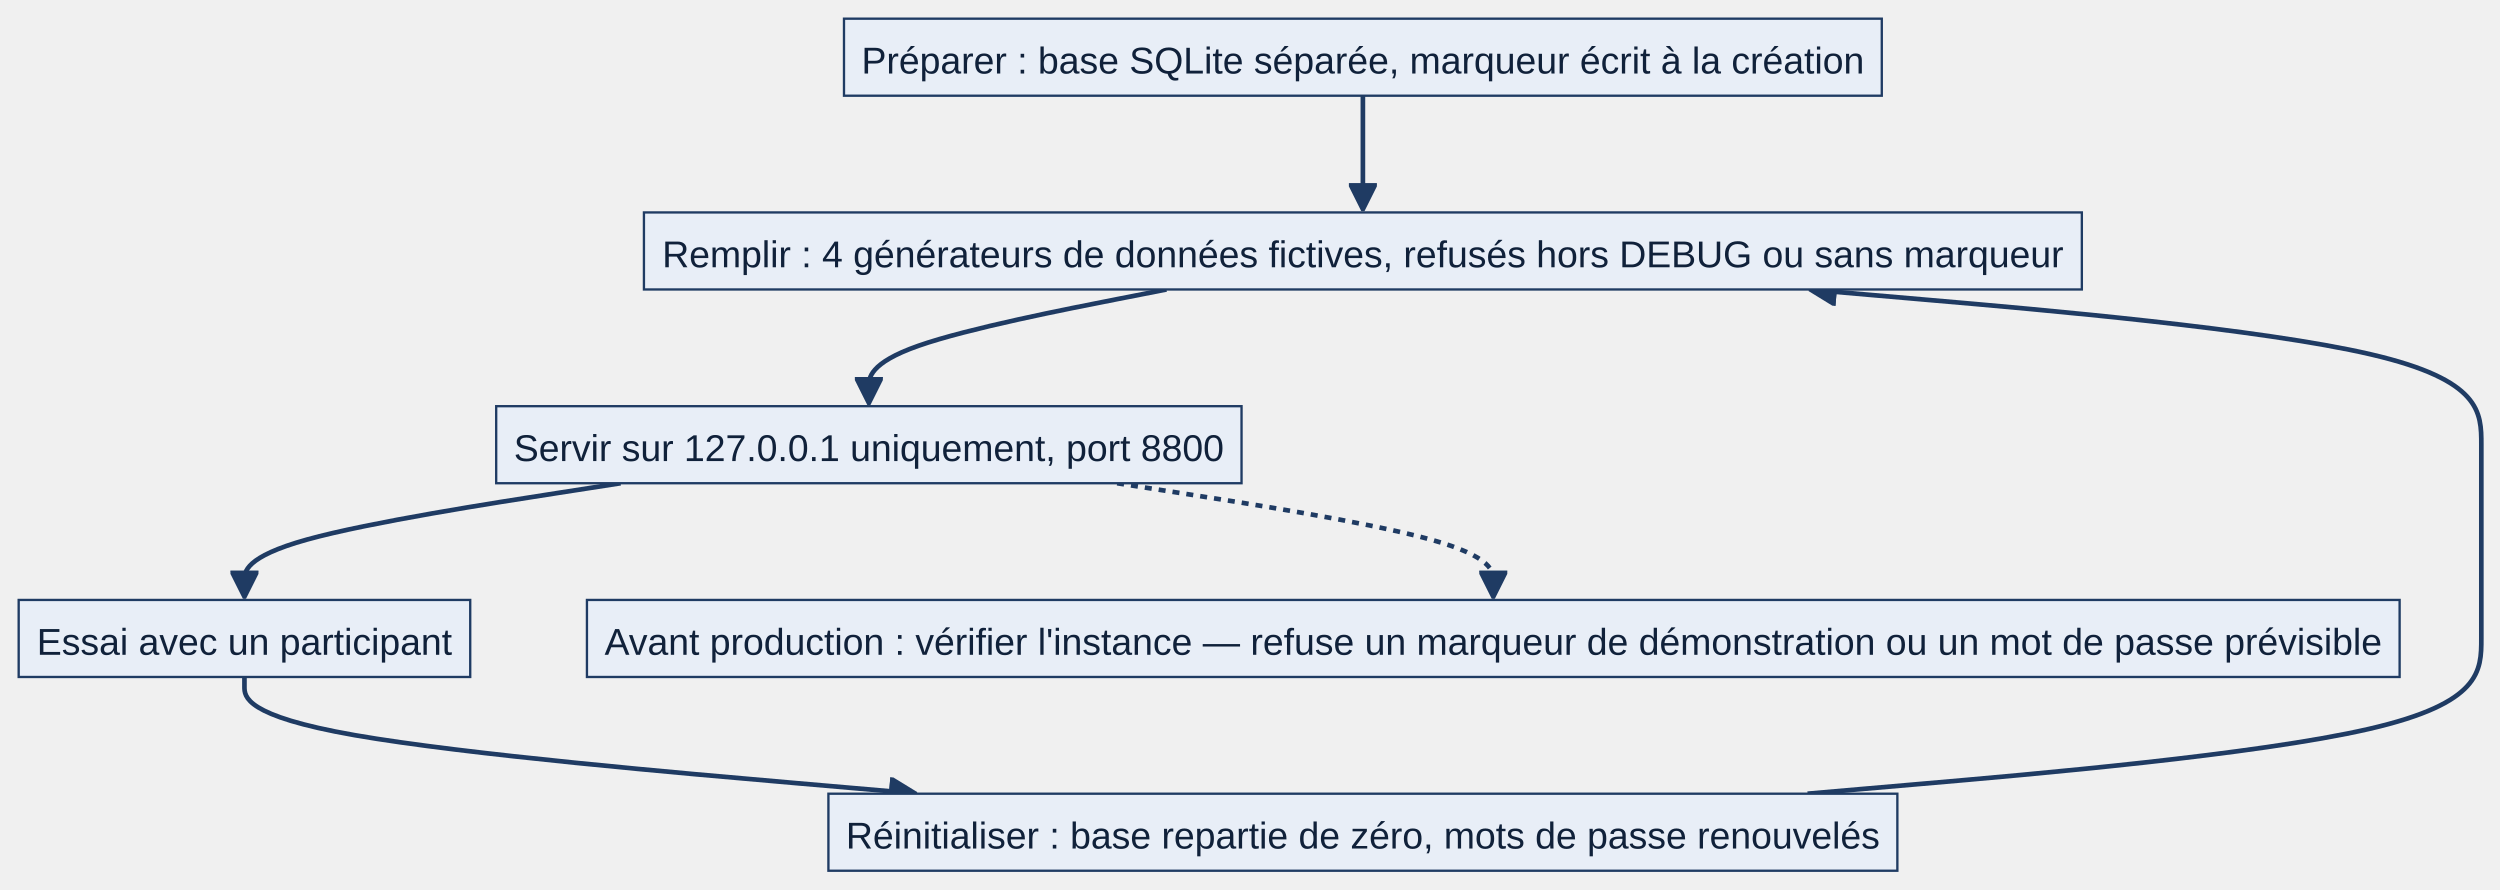
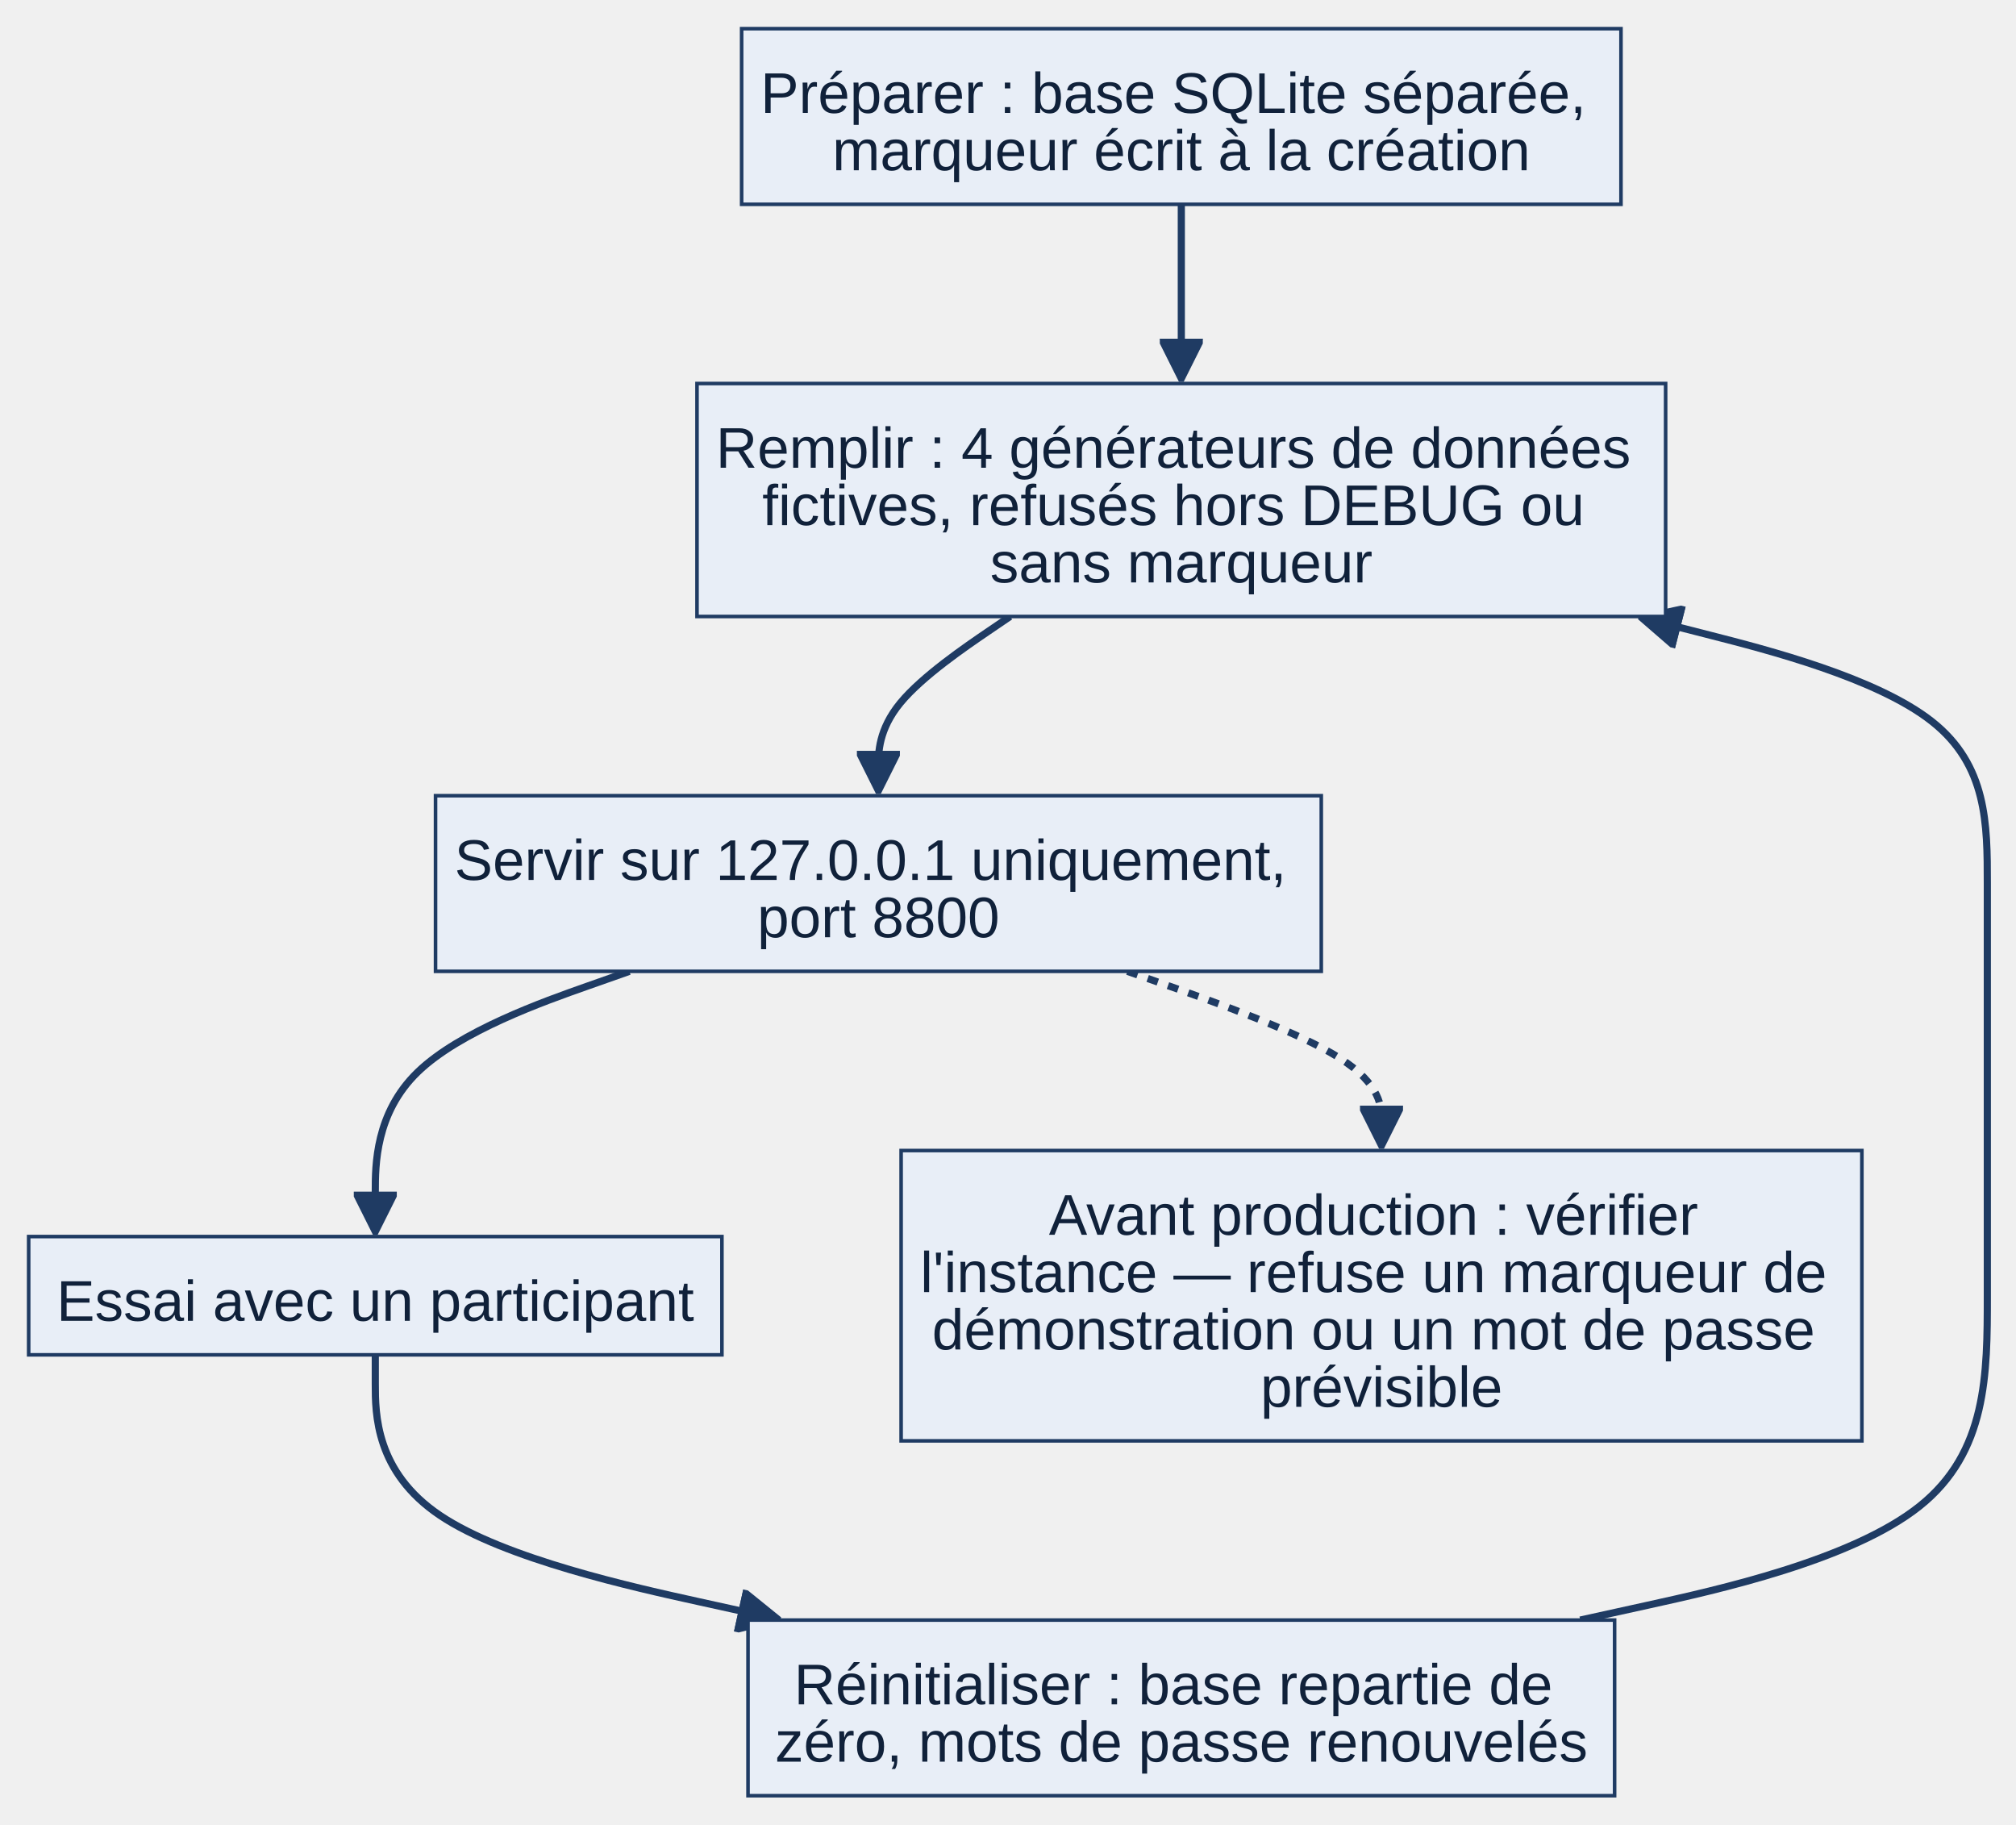
- <svg xmlns="http://www.w3.org/2000/svg" aria-roledescription="flowchart-v2" role="graphics-document document" viewBox="-8 -8 1070.93 381" style="max-width: 1070.93px;" width="100%" id="sS36_cycle_instance_demommd">
+ <svg xmlns="http://www.w3.org/2000/svg" aria-roledescription="flowchart-v2" role="graphics-document document" viewBox="-8 -8 562.5 509" style="max-width: 562.5px;" width="100%" id="sS36_cycle_instance_demommd">
  <style>#sS36_cycle_instance_demommd{font-family:Arial,sans-serif;font-size:16px;fill:#10213a;}#sS36_cycle_instance_demommd .error-icon{fill:#ffffff;}#sS36_cycle_instance_demommd .error-text{fill:#000000;stroke:#000000;}#sS36_cycle_instance_demommd .edge-thickness-normal{stroke-width:2px;}#sS36_cycle_instance_demommd .edge-thickness-thick{stroke-width:3.5px;}#sS36_cycle_instance_demommd .edge-pattern-solid{stroke-dasharray:0;}#sS36_cycle_instance_demommd .edge-pattern-dashed{stroke-dasharray:3;}#sS36_cycle_instance_demommd .edge-pattern-dotted{stroke-dasharray:2;}#sS36_cycle_instance_demommd .marker{fill:#1f3b63;stroke:#1f3b63;}#sS36_cycle_instance_demommd .marker.cross{stroke:#1f3b63;}#sS36_cycle_instance_demommd svg{font-family:Arial,sans-serif;font-size:16px;}#sS36_cycle_instance_demommd .label{font-family:Arial,sans-serif;color:#10213a;}#sS36_cycle_instance_demommd .cluster-label text{fill:#000000;}#sS36_cycle_instance_demommd .cluster-label span,#sS36_cycle_instance_demommd p{color:#000000;}#sS36_cycle_instance_demommd .label text,#sS36_cycle_instance_demommd span,#sS36_cycle_instance_demommd p{fill:#10213a;color:#10213a;}#sS36_cycle_instance_demommd .node rect,#sS36_cycle_instance_demommd .node circle,#sS36_cycle_instance_demommd .node ellipse,#sS36_cycle_instance_demommd .node polygon,#sS36_cycle_instance_demommd .node path{fill:#e8eef7;stroke:#1f3b63;stroke-width:1px;}#sS36_cycle_instance_demommd .flowchart-label text{text-anchor:middle;}#sS36_cycle_instance_demommd .node .katex path{fill:#000;stroke:#000;stroke-width:1px;}#sS36_cycle_instance_demommd .node .label{text-align:center;}#sS36_cycle_instance_demommd .node.clickable{cursor:pointer;}#sS36_cycle_instance_demommd .arrowheadPath{fill:#0b0b0b;}#sS36_cycle_instance_demommd .edgePath .path{stroke:#1f3b63;stroke-width:2.0px;}#sS36_cycle_instance_demommd .flowchart-link{stroke:#1f3b63;fill:none;}#sS36_cycle_instance_demommd .edgeLabel{background-color:#f3f6fa;text-align:center;}#sS36_cycle_instance_demommd .edgeLabel rect{opacity:0.5;background-color:#f3f6fa;fill:#f3f6fa;}#sS36_cycle_instance_demommd .labelBkg{background-color:rgba(243, 246, 250, 0.5);}#sS36_cycle_instance_demommd .cluster rect{fill:#ffffff;stroke:hsl(0, 0%, 90%);stroke-width:1px;}#sS36_cycle_instance_demommd .cluster text{fill:#000000;}#sS36_cycle_instance_demommd .cluster span,#sS36_cycle_instance_demommd p{color:#000000;}#sS36_cycle_instance_demommd div.mermaidTooltip{position:absolute;text-align:center;max-width:200px;padding:2px;font-family:Arial,sans-serif;font-size:12px;background:#ffffff;border:1px solid hsl(0, 0%, 90%);border-radius:2px;pointer-events:none;z-index:100;}#sS36_cycle_instance_demommd .flowchartTitleText{text-anchor:middle;font-size:18px;fill:#10213a;}#sS36_cycle_instance_demommd :root{--mermaid-font-family:"trebuchet ms",verdana,arial,sans-serif;}</style>
  <g>
    <marker orient="auto" markerHeight="12" markerWidth="12" markerUnits="userSpaceOnUse" refY="5" refX="6" viewBox="0 0 10 10" class="marker flowchart" id="sS36_cycle_instance_demommd_flowchart-pointEnd">
      <path style="stroke-width: 1; stroke-dasharray: 1, 0;" class="arrowMarkerPath" d="M 0 0 L 10 5 L 0 10 z" />
    </marker>
    <marker orient="auto" markerHeight="12" markerWidth="12" markerUnits="userSpaceOnUse" refY="5" refX="4.5" viewBox="0 0 10 10" class="marker flowchart" id="sS36_cycle_instance_demommd_flowchart-pointStart">
      <path style="stroke-width: 1; stroke-dasharray: 1, 0;" class="arrowMarkerPath" d="M 0 5 L 10 10 L 10 0 z" />
    </marker>
    <marker orient="auto" markerHeight="11" markerWidth="11" markerUnits="userSpaceOnUse" refY="5" refX="11" viewBox="0 0 10 10" class="marker flowchart" id="sS36_cycle_instance_demommd_flowchart-circleEnd">
      <circle style="stroke-width: 1; stroke-dasharray: 1, 0;" class="arrowMarkerPath" r="5" cy="5" cx="5" />
    </marker>
    <marker orient="auto" markerHeight="11" markerWidth="11" markerUnits="userSpaceOnUse" refY="5" refX="-1" viewBox="0 0 10 10" class="marker flowchart" id="sS36_cycle_instance_demommd_flowchart-circleStart">
      <circle style="stroke-width: 1; stroke-dasharray: 1, 0;" class="arrowMarkerPath" r="5" cy="5" cx="5" />
    </marker>
    <marker orient="auto" markerHeight="11" markerWidth="11" markerUnits="userSpaceOnUse" refY="5.2" refX="12" viewBox="0 0 11 11" class="marker cross flowchart" id="sS36_cycle_instance_demommd_flowchart-crossEnd">
      <path style="stroke-width: 2; stroke-dasharray: 1, 0;" class="arrowMarkerPath" d="M 1,1 l 9,9 M 10,1 l -9,9" />
    </marker>
    <marker orient="auto" markerHeight="11" markerWidth="11" markerUnits="userSpaceOnUse" refY="5.2" refX="-1" viewBox="0 0 11 11" class="marker cross flowchart" id="sS36_cycle_instance_demommd_flowchart-crossStart">
      <path style="stroke-width: 2; stroke-dasharray: 1, 0;" class="arrowMarkerPath" d="M 1,1 l 9,9 M 10,1 l -9,9" />
    </marker>
    <g class="root">
      <g class="clusters" />
      <g class="edgePaths">
-         <path marker-end="url(#sS36_cycle_instance_demommd_flowchart-pointEnd)" style="fill:none;" class="edge-thickness-normal edge-pattern-solid flowchart-link LS-A LE-B" id="L-A-B-0" d="M575.822,33L575.822,37.167C575.822,41.333,575.822,49.667,575.822,57.117C575.822,64.567,575.822,71.133,575.822,74.417L575.822,77.7" />
-         <path marker-end="url(#sS36_cycle_instance_demommd_flowchart-pointEnd)" style="fill:none;" class="edge-thickness-normal edge-pattern-solid flowchart-link LS-B LE-C" id="L-B-C-0" d="M491.682,116L470.435,120.167C449.187,124.333,406.692,132.667,385.445,140.117C364.197,147.567,364.197,154.133,364.197,157.417L364.197,160.7" />
-         <path marker-end="url(#sS36_cycle_instance_demommd_flowchart-pointEnd)" style="fill:none;" class="edge-thickness-normal edge-pattern-solid flowchart-link LS-C LE-D" id="L-C-D-0" d="M257.849,199L230.993,203.167C204.138,207.333,150.426,215.667,123.571,223.117C96.715,230.567,96.715,237.133,96.715,240.417L96.715,243.7" />
-         <path marker-end="url(#sS36_cycle_instance_demommd_flowchart-pointEnd)" style="fill:none;" class="edge-thickness-normal edge-pattern-solid flowchart-link LS-D LE-E" id="L-D-E-0" d="M96.715,282L96.715,286.167C96.715,290.333,96.715,298.667,143.938,306.924C191.161,315.181,285.607,323.362,332.83,327.452L380.054,331.543" />
-         <path marker-end="url(#sS36_cycle_instance_demommd_flowchart-pointEnd)" style="fill:none;" class="edge-thickness-normal edge-pattern-solid flowchart-link LS-E LE-B" id="L-E-B-0" d="M766.311,332L814.414,327.833C862.517,323.667,958.723,315.333,1006.827,304.25C1054.93,293.167,1054.93,279.333,1054.93,265.5C1054.93,251.667,1054.93,237.833,1054.93,224C1054.93,210.167,1054.93,196.333,1054.93,182.5C1054.93,168.667,1054.93,154.833,1007.707,143.826C960.483,132.819,866.037,124.638,818.814,120.548L771.591,116.457" />
-         <path marker-end="url(#sS36_cycle_instance_demommd_flowchart-pointEnd)" style="fill:none;stroke-width:2px;stroke-dasharray:3;" class="edge-thickness-normal edge-pattern-dotted flowchart-link LS-C LE-V" id="L-C-V-0" d="M470.546,199L497.401,203.167C524.257,207.333,577.968,215.667,604.824,223.117C631.68,230.567,631.68,237.133,631.68,240.417L631.68,243.7" />
+         <path marker-end="url(#sS36_cycle_instance_demommd_flowchart-pointEnd)" style="fill:none;" class="edge-thickness-normal edge-pattern-solid flowchart-link LS-A LE-B" id="L-A-B-0" d="M321.607,49L321.607,53.167C321.607,57.333,321.607,65.667,321.607,73.117C321.607,80.567,321.607,87.133,321.607,90.417L321.607,93.7" />
+         <path marker-end="url(#sS36_cycle_instance_demommd_flowchart-pointEnd)" style="fill:none;" class="edge-thickness-normal edge-pattern-solid flowchart-link LS-B LE-C" id="L-B-C-0" d="M273.837,164L267.712,168.167C261.588,172.333,249.339,180.667,243.214,188.117C237.09,195.567,237.09,202.133,237.09,205.417L237.09,208.7" />
+         <path marker-end="url(#sS36_cycle_instance_demommd_flowchart-pointEnd)" style="fill:none;" class="edge-thickness-normal edge-pattern-solid flowchart-link LS-C LE-D" id="L-C-D-0" d="M167.611,263L155.795,267.167C143.979,271.333,120.347,279.667,108.531,291.117C96.715,302.567,96.715,317.133,96.715,324.417L96.715,331.7" />
+         <path marker-end="url(#sS36_cycle_instance_demommd_flowchart-pointEnd)" style="fill:none;" class="edge-thickness-normal edge-pattern-solid flowchart-link LS-D LE-E" id="L-D-E-0" d="M96.715,370L96.715,378.167C96.715,386.333,96.715,402.667,114.783,414.81C132.85,426.954,168.986,434.907,187.053,438.884L205.121,442.861" />
+         <path marker-end="url(#sS36_cycle_instance_demommd_flowchart-pointEnd)" style="fill:none;" class="edge-thickness-normal edge-pattern-solid flowchart-link LS-E LE-B" id="L-E-B-0" d="M432.918,444L451.848,439.833C470.779,435.667,508.639,427.333,527.57,412.25C546.5,397.167,546.5,375.333,546.5,353.5C546.5,331.667,546.5,309.833,546.5,290.667C546.5,271.5,546.5,255,546.5,238.5C546.5,222,546.5,205.5,531.059,193.302C515.618,181.104,484.737,173.209,469.296,169.261L453.855,165.313" />
+         <path marker-end="url(#sS36_cycle_instance_demommd_flowchart-pointEnd)" style="fill:none;stroke-width:2px;stroke-dasharray:3;" class="edge-thickness-normal edge-pattern-dotted flowchart-link LS-C LE-V" id="L-C-V-0" d="M306.568,263L318.384,267.167C330.201,271.333,353.833,279.667,365.649,287.117C377.465,294.567,377.465,301.133,377.465,304.417L377.465,307.7" />
      </g>
      <g class="edgeLabels">
        <g class="edgeLabel">
          <g transform="translate(0, 0)" class="label">
            <rect height="0" width="0" ry="0" rx="0" />
            <text style="">
              <tspan class="row" x="0" dy="1em" xml:space="preserve" />
            </text>
          </g>
        </g>
        <g class="edgeLabel">
          <g transform="translate(0, 0)" class="label">
            <rect height="0" width="0" ry="0" rx="0" />
            <text style="">
              <tspan class="row" x="0" dy="1em" xml:space="preserve" />
            </text>
          </g>
        </g>
        <g class="edgeLabel">
          <g transform="translate(0, 0)" class="label">
            <rect height="0" width="0" ry="0" rx="0" />
            <text style="">
              <tspan class="row" x="0" dy="1em" xml:space="preserve" />
            </text>
          </g>
        </g>
        <g class="edgeLabel">
          <g transform="translate(0, 0)" class="label">
            <rect height="0" width="0" ry="0" rx="0" />
            <text style="">
              <tspan class="row" x="0" dy="1em" xml:space="preserve" />
            </text>
          </g>
        </g>
        <g class="edgeLabel">
          <g transform="translate(0, 0)" class="label">
            <rect height="0" width="0" ry="0" rx="0" />
            <text style="">
              <tspan class="row" x="0" dy="1em" xml:space="preserve" />
            </text>
          </g>
        </g>
        <g class="edgeLabel">
          <g transform="translate(0, 0)" class="label">
            <rect height="0" width="0" ry="0" rx="0" />
            <text style="">
              <tspan class="row" x="0" dy="1em" xml:space="preserve" />
            </text>
          </g>
        </g>
      </g>
      <g class="nodes">
-         <g transform="translate(575.8223, 16.5)" data-id="A" data-node="true" id="flowchart-A-697" class="node default default flowchart-label">
-           <rect height="33" width="444.562" y="-16.5" x="-222.281" ry="0" rx="0" style="" class="basic label-container" />
-           <g transform="translate(0, -9)" style="" class="label">
+         <g transform="translate(321.6074, 24.5)" data-id="A" data-node="true" id="flowchart-A-696" class="node default default flowchart-label">
+           <rect height="49" width="245.359" y="-24.5" x="-122.68" ry="0" rx="0" style="" class="basic label-container" />
+           <g transform="translate(0, -17)" style="" class="label">
            <rect />
            <text style="">
-               <tspan class="row" x="0" dy="1em" xml:space="preserve">Préparer : base SQLite séparée, marqueur écrit à la création</tspan>
+               <tspan class="row" x="0" dy="1em" xml:space="preserve">Préparer : base SQLite séparée,</tspan>
+               <tspan class="row" x="0" dy="1em" xml:space="preserve">marqueur écrit à la création</tspan>
            </text>
          </g>
        </g>
-         <g transform="translate(575.8223, 99.5)" data-id="B" data-node="true" id="flowchart-B-698" class="node default default flowchart-label">
-           <rect height="33" width="615.961" y="-16.5" x="-307.98" ry="0" rx="0" style="" class="basic label-container" />
-           <g transform="translate(0, -9)" style="" class="label">
+         <g transform="translate(321.6074, 131.5)" data-id="B" data-node="true" id="flowchart-B-697" class="node default default flowchart-label">
+           <rect height="65" width="270.266" y="-32.5" x="-135.133" ry="0" rx="0" style="" class="basic label-container" />
+           <g transform="translate(0, -25)" style="" class="label">
            <rect />
            <text style="">
-               <tspan class="row" x="0" dy="1em" xml:space="preserve">Remplir : 4 générateurs de données fictives, refusés hors DEBUG ou sans marqueur</tspan>
+               <tspan class="row" x="0" dy="1em" xml:space="preserve">Remplir : 4 générateurs de données</tspan>
+               <tspan class="row" x="0" dy="1em" xml:space="preserve">fictives, refusés hors DEBUG ou</tspan>
+               <tspan class="row" x="0" dy="1em" xml:space="preserve">sans marqueur</tspan>
            </text>
          </g>
        </g>
-         <g transform="translate(364.1973, 182.5)" data-id="C" data-node="true" id="flowchart-C-699" class="node default default flowchart-label">
-           <rect height="33" width="319.289" y="-16.5" x="-159.645" ry="0" rx="0" style="" class="basic label-container" />
-           <g transform="translate(0, -9)" style="" class="label">
+         <g transform="translate(237.0898, 238.5)" data-id="C" data-node="true" id="flowchart-C-698" class="node default default flowchart-label">
+           <rect height="49" width="247.141" y="-24.5" x="-123.57" ry="0" rx="0" style="" class="basic label-container" />
+           <g transform="translate(0, -17)" style="" class="label">
            <rect />
            <text style="">
-               <tspan class="row" x="0" dy="1em" xml:space="preserve">Servir sur 127.0.0.1 uniquement, port 8800</tspan>
+               <tspan class="row" x="0" dy="1em" xml:space="preserve">Servir sur 127.0.0.1 uniquement,</tspan>
+               <tspan class="row" x="0" dy="1em" xml:space="preserve">port 8800</tspan>
            </text>
          </g>
        </g>
-         <g transform="translate(96.71484, 265.5)" data-id="D" data-node="true" id="flowchart-D-700" class="node default default flowchart-label">
+         <g transform="translate(96.71484, 353.5)" data-id="D" data-node="true" id="flowchart-D-699" class="node default default flowchart-label">
          <rect height="33" width="193.43" y="-16.5" x="-96.715" ry="0" rx="0" style="" class="basic label-container" />
          <g transform="translate(0, -9)" style="" class="label">
            <rect />
            <text style="">
              <tspan class="row" x="0" dy="1em" xml:space="preserve">Essai avec un participant</tspan>
            </text>
          </g>
        </g>
-         <g transform="translate(575.8223, 348.5)" data-id="E" data-node="true" id="flowchart-E-701" class="node default default flowchart-label">
-           <rect height="33" width="457.906" y="-16.5" x="-228.953" ry="0" rx="0" style="" class="basic label-container" />
-           <g transform="translate(0, -9)" style="" class="label">
+         <g transform="translate(321.6074, 468.5)" data-id="E" data-node="true" id="flowchart-E-700" class="node default default flowchart-label">
+           <rect height="49" width="241.797" y="-24.5" x="-120.898" ry="0" rx="0" style="" class="basic label-container" />
+           <g transform="translate(0, -17)" style="" class="label">
            <rect />
            <text style="">
-               <tspan class="row" x="0" dy="1em" xml:space="preserve">Réinitialiser : base repartie de zéro, mots de passe renouvelés</tspan>
+               <tspan class="row" x="0" dy="1em" xml:space="preserve">Réinitialiser : base repartie de</tspan>
+               <tspan class="row" x="0" dy="1em" xml:space="preserve">zéro, mots de passe renouvelés</tspan>
            </text>
          </g>
        </g>
-         <g transform="translate(631.6797, 265.5)" data-id="V" data-node="true" id="flowchart-V-702" class="node default default flowchart-label">
-           <rect height="33" width="776.5" y="-16.5" x="-388.25" ry="0" rx="0" style="" class="basic label-container" />
-           <g transform="translate(0, -9)" style="" class="label">
+         <g transform="translate(377.4648, 353.5)" data-id="V" data-node="true" id="flowchart-V-701" class="node default default flowchart-label">
+           <rect height="81" width="268.07" y="-40.5" x="-134.035" ry="0" rx="0" style="" class="basic label-container" />
+           <g transform="translate(0, -33)" style="" class="label">
            <rect />
            <text style="">
-               <tspan class="row" x="0" dy="1em" xml:space="preserve">Avant production : vérifier l'instance — refuse un marqueur de démonstration ou un mot de passe prévisible</tspan>
+               <tspan class="row" x="0" dy="1em" xml:space="preserve">Avant production : vérifier</tspan>
+               <tspan class="row" x="0" dy="1em" xml:space="preserve">l'instance — refuse un marqueur de</tspan>
+               <tspan class="row" x="0" dy="1em" xml:space="preserve">démonstration ou un mot de passe</tspan>
+               <tspan class="row" x="0" dy="1em" xml:space="preserve">prévisible</tspan>
            </text>
          </g>
        </g>
      </g>
    </g>
  </g>
</svg>
